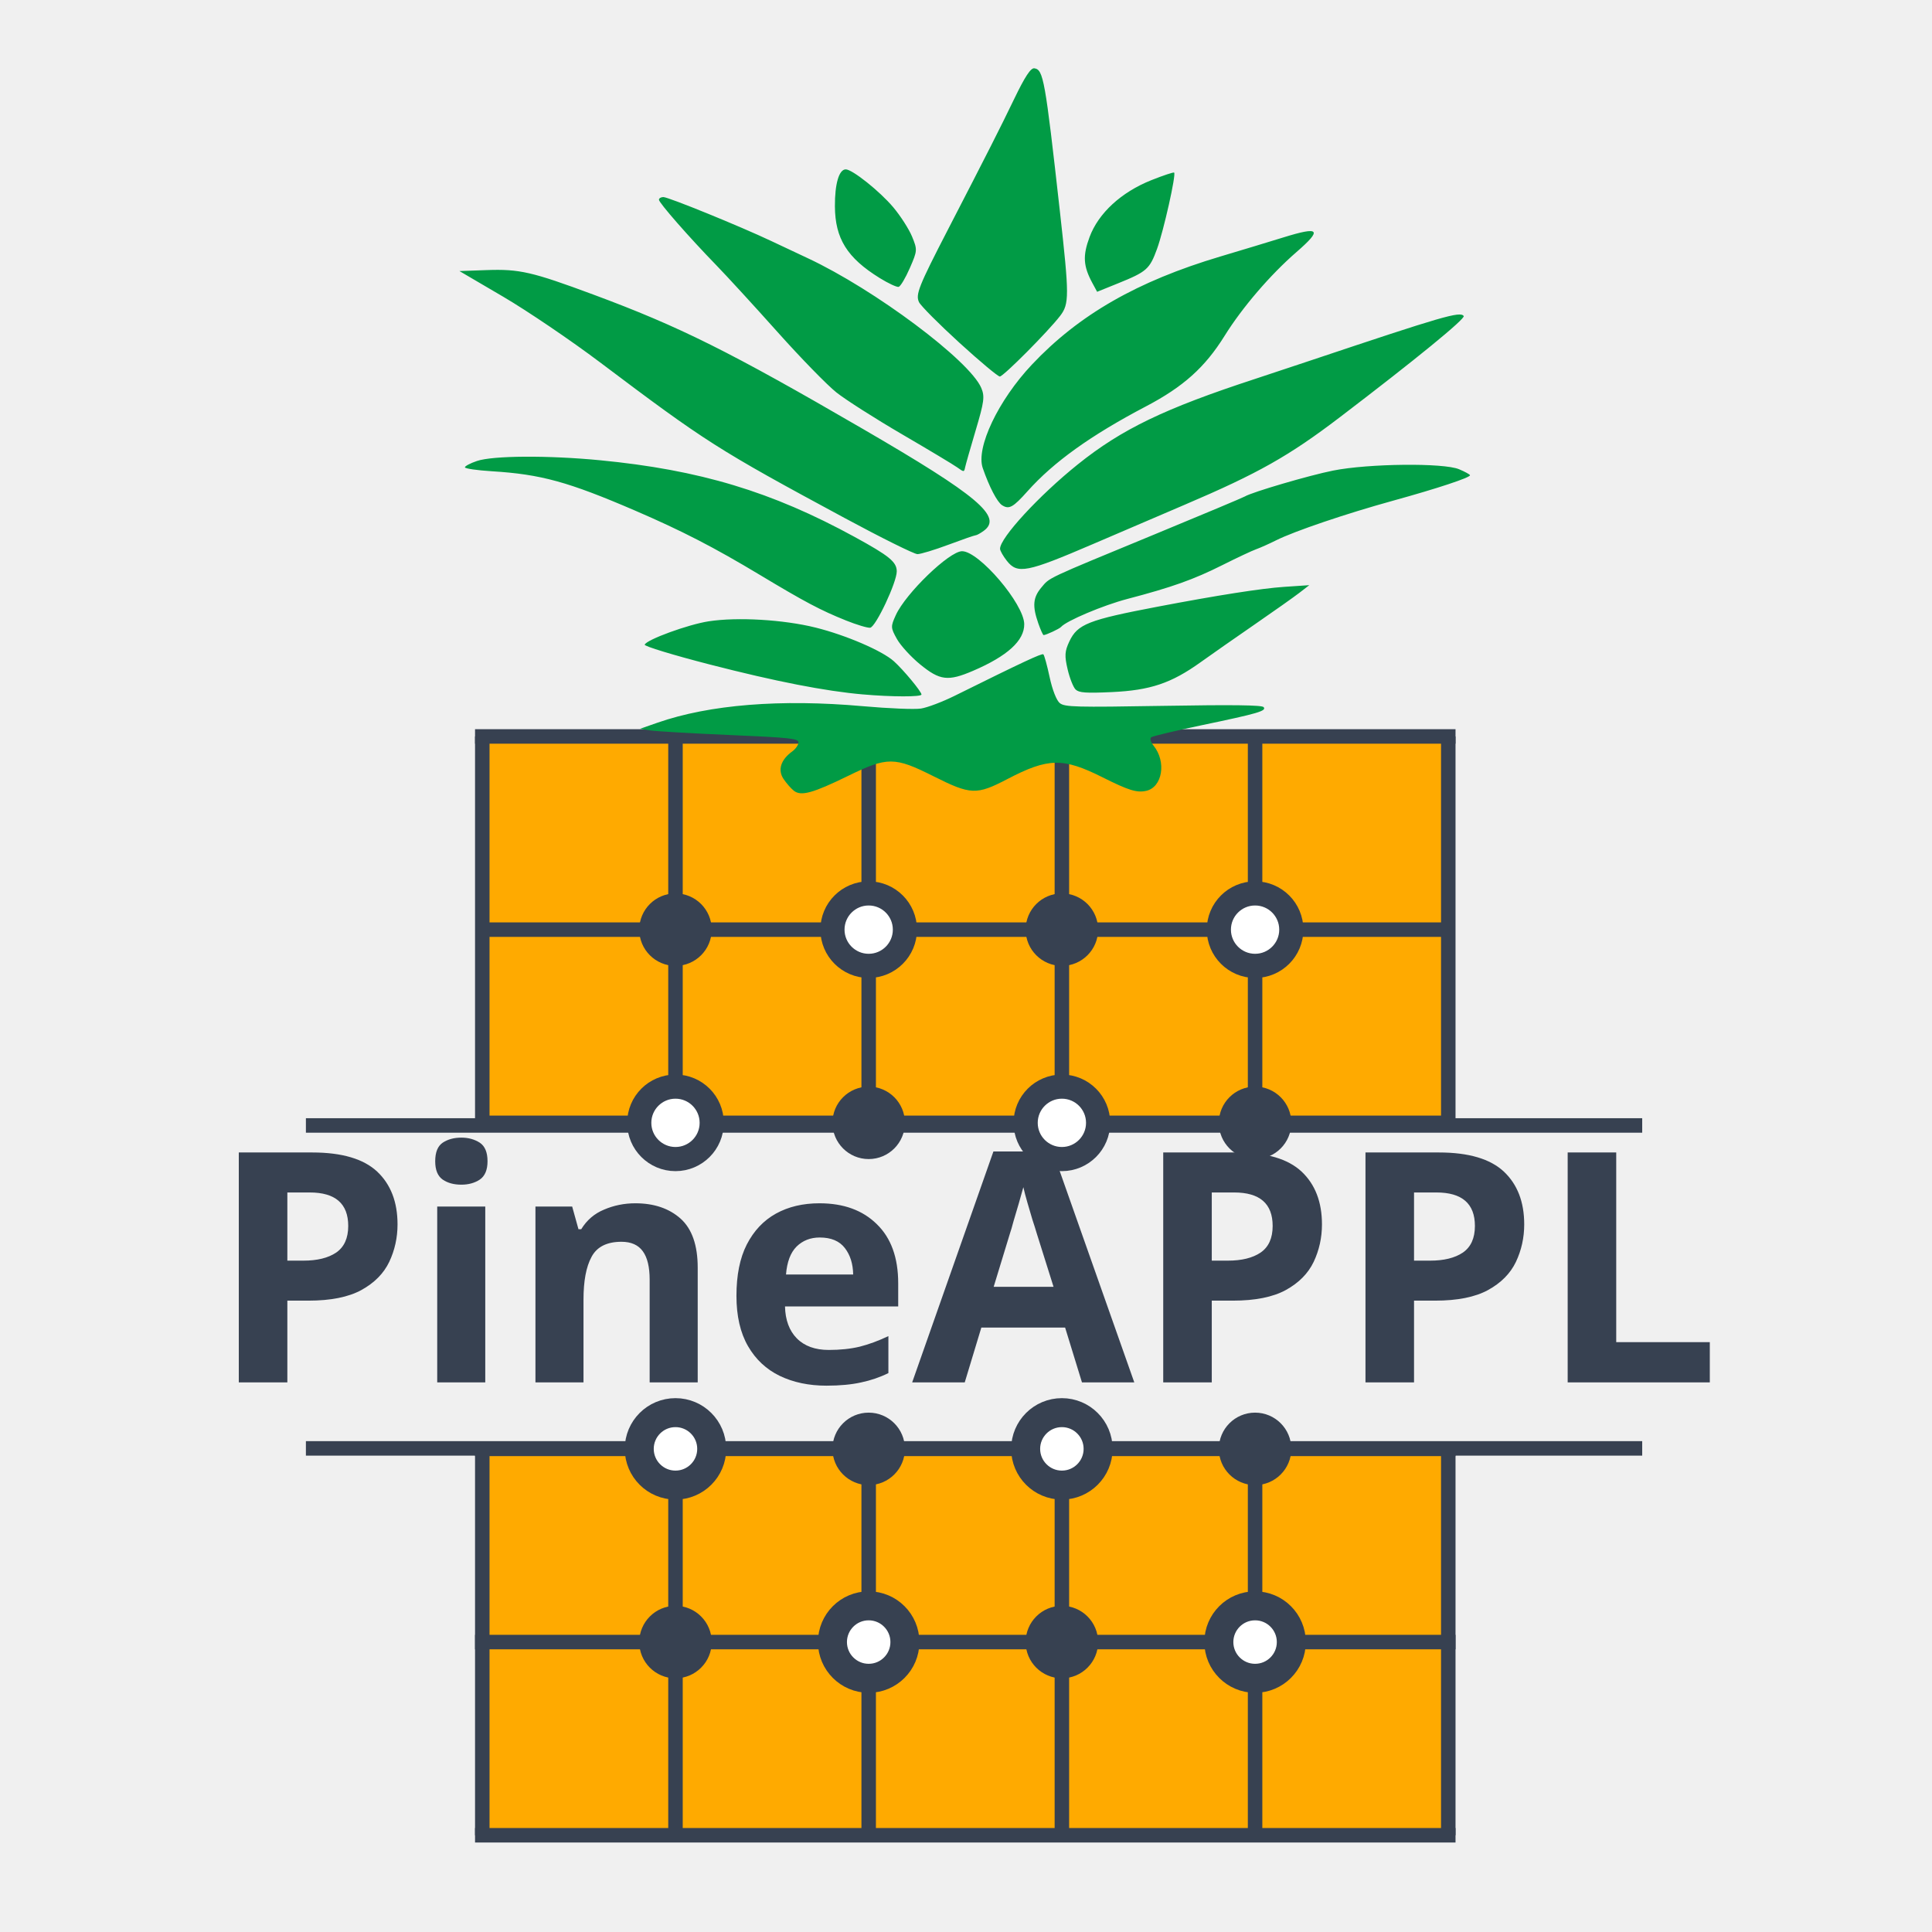
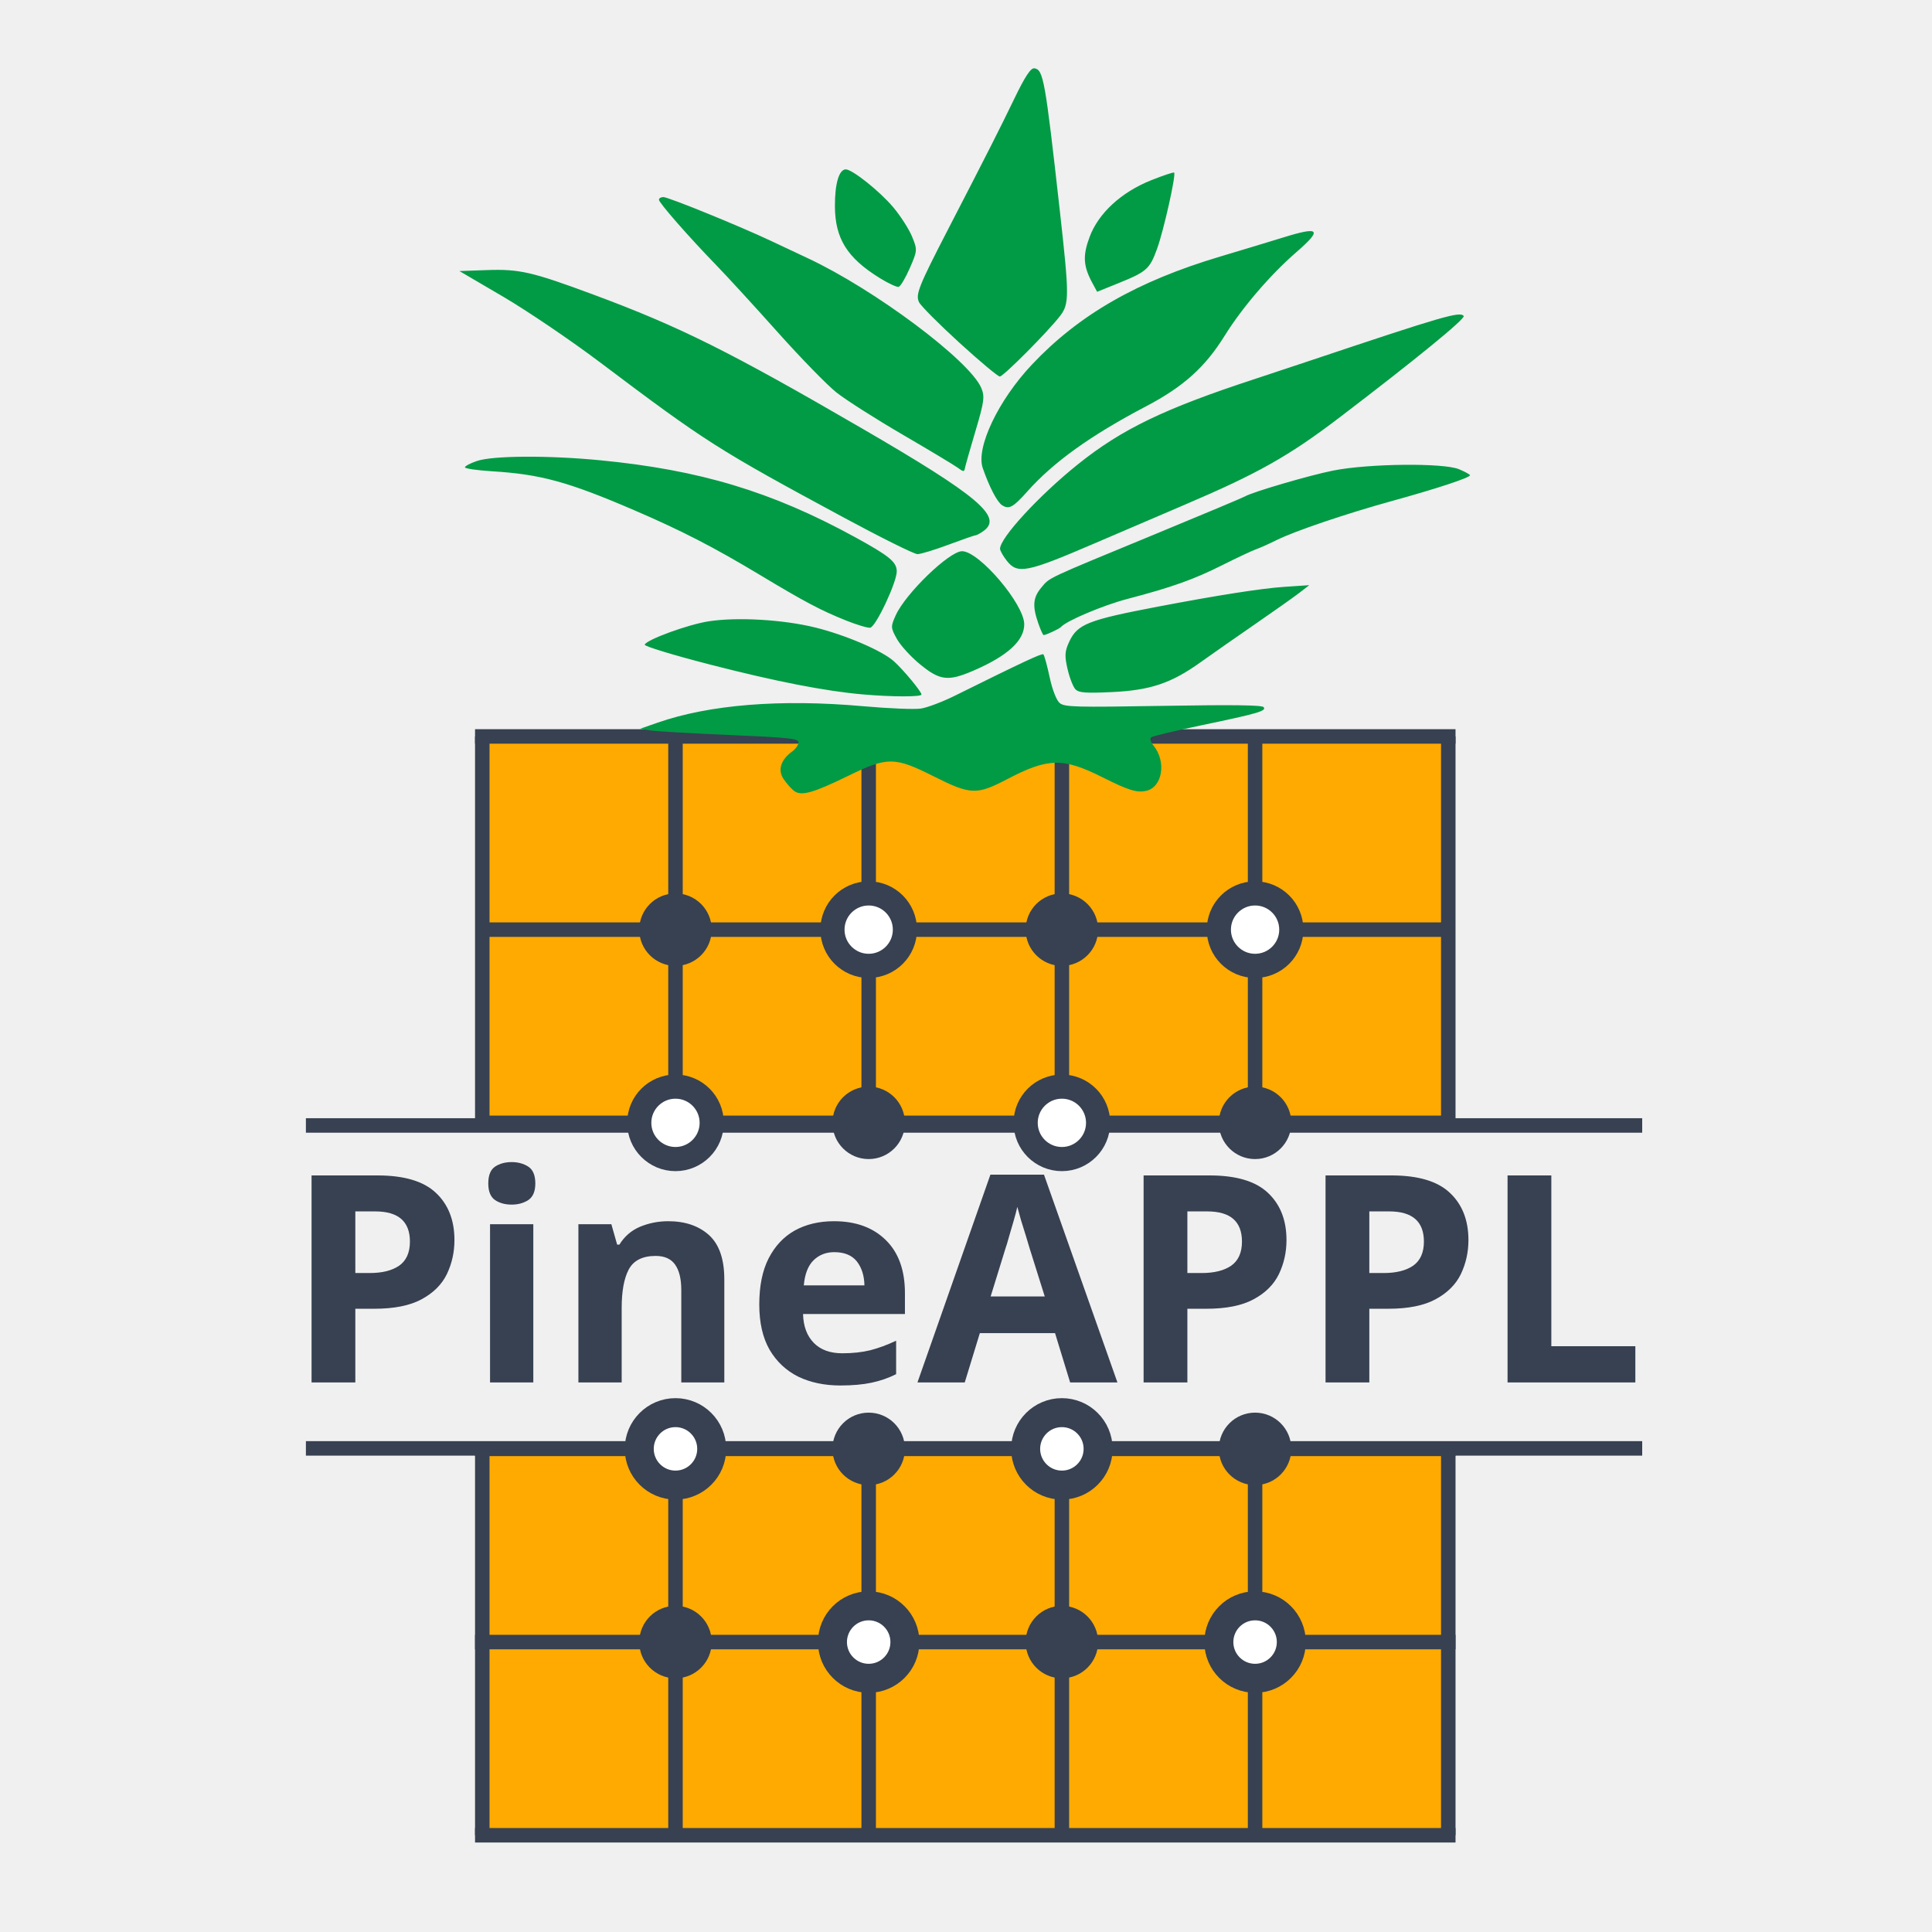
<svg xmlns="http://www.w3.org/2000/svg" width="120" height="120" version="1.1" id="svg1">
  <defs id="defs1">
    <linearGradient id="swatch4">
      <stop style="stop-color:#3b82f6;stop-opacity:1;" offset="0" id="stop4" />
    </linearGradient>
    <pattern patternUnits="userSpaceOnUse" height="8" width="8" y="0" x="0" id="gridPattern">
      <path id="svg_1" stroke-width="0.5" stroke="#e0e7ff" fill="none" d="m8,0l-8,0l0,8" />
    </pattern>
  </defs>
  <rect x="30" y="45.625" width="60" height="24" fill="#ffaa00" id="top_grid_bg" />
  <g id="top_grid" stroke="#374151" stroke-width="0.6" fill="none" transform="matrix(1.5,0,0,1.5,-24.04458,-1.133521)">
    <line x1="35.7" y1="31.25" x2="76.3" y2="31.25" id="line1" />
    <line x1="36" y1="39.25" x2="76" y2="39.25" id="line2" />
    <line x1="36" y1="47.25" x2="76" y2="47.25" id="line3" />
    <line x1="36" y1="31.25" x2="36" y2="47.25" id="line4" />
    <line x1="44" y1="31.25" x2="44" y2="47.25" id="line5" />
    <line x1="52" y1="31.25" x2="52" y2="47.25" id="line6" />
    <line x1="60" y1="31.25" x2="60" y2="47.25" id="line7" />
    <line x1="68" y1="31.25" x2="68" y2="47.25" id="line8" />
    <line x1="76" y1="31.25" x2="76" y2="47.25" id="line9" />
  </g>
  <rect style="fill:#374151;fill-opacity:1;stroke-width:1.5" id="rect4" width="83" height="0.9" x="19" y="69.454" />
  <g id="top_grid_points_1">
    
    
    
    
    
    
  </g>
  <g id="top_grid_points_2" transform="matrix(1.5,0,0,1.5,-24.04458,-1.133521)">
    <circle cx="44" cy="39.25" r="1.5" fill="#374151" id="circle8" />
    <circle cx="52" cy="39.25" r="1.5" fill="#ffffff" stroke="#374151" stroke-width="1" id="circle9" />
    <circle cx="60" cy="39.25" r="1.5" fill="#374151" id="circle10" />
    <circle cx="68" cy="39.25" r="1.5" fill="#ffffff" stroke="#374151" stroke-width="1" id="circle11" />
  </g>
  <g id="top_grid_points_3" transform="matrix(1.5,0,0,1.5,-24.04458,-1.133521)">
    <circle cx="44" cy="47.25" r="1.5" fill="#ffffff" stroke="#374151" stroke-width="1" id="circle13" />
    <circle cx="52" cy="47.25" r="1.5" fill="#374151" id="circle14" />
    <circle cx="60" cy="47.25" r="1.5" fill="#ffffff" stroke="#374151" stroke-width="1" id="circle15" />
    <circle cx="68" cy="47.25" r="1.5" fill="#374151" id="circle16" />
  </g>
-   <text id="svg_21" fill="#374151" font-weight="bold" font-size="20px" font-family="'Klavika'" text-anchor="middle" y="85.866" x="59.955" style="stroke-width:1.5">PineAPPL</text>
+   <text id="svg_21" fill="#374151" font-weight="bold" font-size="18px" font-family="'Klavika'" text-anchor="middle" y="85.866" x="59.955" style="stroke-width:1.5">PineAPPL</text>
  <rect x="30" y="90.125" width="60" height="24" fill="#ffaa00" id="bottom_grid_bg" />
  <g id="bottom_grid" stroke="#374151" stroke-width="0.6" fill="none" transform="matrix(1.5,0,0,1.5,-24.04458,-1.133521)">
    <line x1="35.7" y1="60.75" x2="76.3" y2="60.75" id="line13" />
    <line x1="35.7" y1="68.75" x2="76.3" y2="68.75" id="line14" />
    <line x1="35.7" y1="76.75" x2="76.3" y2="76.75" id="line15" />
    <line x1="36" y1="60.75" x2="36" y2="76.75" id="line16" />
    <line x1="44" y1="60.75" x2="44" y2="76.75" id="line17" />
    <line x1="52" y1="60.75" x2="52" y2="76.75" id="line18" />
    <line x1="60" y1="60.75" x2="60" y2="76.75" id="line19" />
    <line x1="68" y1="60.75" x2="68" y2="76.75" id="line20" />
    <line x1="76" y1="60.75" x2="76" y2="76.75" id="line21" />
  </g>
  <rect style="fill:#374151;fill-opacity:1;stroke-width:1.5" id="rect4-8" width="83" height="0.9" x="19" y="89.512" />
  <g id="bottom_grid_points" transform="matrix(1.5,0,0,1.5,-24.04458,-1.133521)">
    <circle cx="44" cy="60.75" r="1.5" fill="#ffffff" stroke="#374151" stroke-width="1.2" id="circle20" />
    <circle cx="52" cy="60.75" r="1.5" fill="#374151" id="circle21" />
    <circle cx="60" cy="60.75" r="1.5" fill="#ffffff" stroke="#374151" stroke-width="1.2" id="circle22" />
    <circle cx="68" cy="60.75" r="1.5" fill="#374151" id="circle23" />
    <circle cx="44" cy="68.75" r="1.5" fill="#374151" id="circle25" />
    <circle cx="52" cy="68.75" r="1.5" fill="#ffffff" stroke="#374151" stroke-width="1.2" id="circle26" />
    <circle cx="60" cy="68.75" r="1.5" fill="#374151" id="circle27" />
    <circle cx="68" cy="68.75" r="1.5" fill="#ffffff" stroke="#374151" stroke-width="1.2" id="circle28" />
  </g>
  <path style="fill:#019b45;fill-opacity:1;stroke-width:0.184" d="m 49.312,49.118 c -0.175,-0.136 -0.466,-0.468 -0.647,-0.738 -0.371,-0.555 -0.171,-1.189 0.54,-1.706 0.216,-0.157 0.391,-0.41 0.39,-0.561 -0.003,-0.242 -0.519,-0.298 -4.277,-0.46 -2.35,-0.101 -4.565,-0.23 -4.922,-0.285 l -0.648,-0.1 1.093,-0.381 c 3.228,-1.124 7.649,-1.479 12.757,-1.024 1.59,0.142 3.213,0.208 3.607,0.146 0.394,-0.061 1.331,-0.416 2.081,-0.787 4.276,-2.118 5.423,-2.654 5.518,-2.58 0.058,0.045 0.234,0.685 0.392,1.423 0.168,0.786 0.431,1.453 0.634,1.61 0.312,0.242 0.977,0.259 6.43,0.167 4.32,-0.073 6.124,-0.05 6.227,0.079 0.189,0.238 -0.326,0.388 -3.875,1.13 -1.615,0.338 -3.014,0.672 -3.109,0.742 -0.095,0.071 -0.032,0.301 0.141,0.513 0.821,1.002 0.559,2.598 -0.462,2.817 -0.579,0.124 -1.085,-0.033 -2.689,-0.837 -2.469,-1.237 -3.387,-1.221 -5.924,0.104 -1.912,0.998 -2.275,0.985 -4.568,-0.166 -2.442,-1.226 -2.874,-1.229 -5.326,-0.031 -2.193,1.072 -2.917,1.271 -3.363,0.925 z m 4.294,-5.985 c -2.36,-0.207 -5.412,-0.803 -9.513,-1.858 -2.262,-0.582 -4.084,-1.137 -4.05,-1.233 0.11,-0.31 2.694,-1.254 3.973,-1.451 1.785,-0.275 4.646,-0.107 6.641,0.389 1.886,0.47 4.135,1.437 4.865,2.093 0.592,0.532 1.711,1.88 1.713,2.065 0.002,0.154 -1.845,0.151 -3.629,-0.006 z m 13.206,-0.302 c -0.145,-0.135 -0.369,-0.7 -0.499,-1.254 -0.199,-0.849 -0.182,-1.123 0.105,-1.733 0.507,-1.078 1.169,-1.339 5.482,-2.161 3.724,-0.71 6.456,-1.138 7.863,-1.232 l 1.559,-0.105 -0.617,0.476 c -0.339,0.262 -1.588,1.145 -2.775,1.963 -1.187,0.818 -2.701,1.876 -3.364,2.351 -1.818,1.303 -3.125,1.742 -5.516,1.851 -1.594,0.073 -2.025,0.043 -2.237,-0.156 z m -9.661,-1.564 c -0.571,-0.467 -1.221,-1.179 -1.444,-1.582 -0.388,-0.698 -0.391,-0.767 -0.067,-1.479 0.617,-1.354 3.321,-3.964 4.113,-3.969 1.054,-0.007 3.85,3.27 3.864,4.529 0.011,1.023 -1.043,1.983 -3.181,2.9 -1.553,0.666 -2.059,0.604 -3.284,-0.399 z m 7.337,-2.558 c -0.374,-1.069 -0.328,-1.597 0.192,-2.216 0.538,-0.64 0.197,-0.479 7.067,-3.316 2.952,-1.219 5.461,-2.272 5.574,-2.341 0.438,-0.267 4.001,-1.312 5.478,-1.607 2.199,-0.439 6.868,-0.489 7.828,-0.083 0.372,0.157 0.678,0.325 0.678,0.373 0.002,0.148 -2.049,0.826 -4.753,1.572 -2.951,0.814 -6.145,1.897 -7.294,2.471 -0.431,0.216 -0.988,0.464 -1.238,0.553 -0.25,0.088 -1.197,0.533 -2.105,0.989 -1.777,0.892 -3.127,1.372 -5.887,2.096 -1.508,0.395 -3.8,1.363 -4.129,1.744 -0.1,0.115 -0.929,0.501 -1.079,0.502 -0.041,7.26e-4 -0.191,-0.332 -0.333,-0.738 z M 52.524,38.53 c -1.546,-0.62 -2.539,-1.146 -5.324,-2.82 -2.854,-1.716 -4.856,-2.747 -7.754,-3.996 -4.156,-1.79 -5.849,-2.255 -8.891,-2.443 -0.922,-0.057 -1.678,-0.167 -1.679,-0.244 -8.31e-4,-0.077 0.335,-0.255 0.747,-0.394 0.994,-0.337 4.421,-0.357 7.644,-0.046 6.185,0.597 10.67,1.947 15.818,4.764 2.153,1.178 2.61,1.551 2.614,2.134 0.005,0.679 -1.3,3.452 -1.65,3.504 -0.154,0.023 -0.84,-0.183 -1.525,-0.458 z m 10.011,-3.699 c -0.229,-0.291 -0.418,-0.626 -0.42,-0.743 -0.01,-0.673 2.425,-3.316 4.832,-5.246 2.732,-2.191 5.377,-3.465 11.021,-5.311 0.625,-0.204 2.206,-0.73 3.513,-1.167 8.153,-2.73 9.198,-3.034 9.433,-2.739 0.127,0.159 -2.973,2.693 -7.699,6.294 -3.155,2.405 -5.075,3.487 -9.621,5.427 -1.135,0.484 -3.7,1.584 -5.699,2.443 -4.129,1.774 -4.697,1.885 -5.361,1.041 z M 52.449,32.168 C 44.554,27.911 43.838,27.454 37.261,22.5 35.453,21.138 32.75,19.307 31.255,18.43 l -2.719,-1.594 1.681,-0.06 c 2.047,-0.073 2.819,0.104 6.629,1.518 5.37,1.992 8.465,3.535 16.748,8.347 7.156,4.157 8.701,5.461 7.506,6.331 -0.207,0.151 -0.432,0.274 -0.5,0.275 -0.068,5.47e-4 -0.828,0.264 -1.689,0.586 -0.861,0.322 -1.728,0.585 -1.927,0.585 -0.199,2.73e-4 -2.24,-1.012 -4.535,-2.25 z m 9.792,-0.788 c -0.305,-0.195 -0.798,-1.142 -1.201,-2.308 -0.436,-1.263 0.961,-4.204 3.05,-6.422 2.924,-3.104 6.547,-5.182 11.719,-6.722 1.307,-0.389 3.068,-0.922 3.912,-1.184 2.252,-0.699 2.429,-0.497 0.803,0.914 -1.625,1.41 -3.364,3.438 -4.462,5.201 -1.22,1.961 -2.561,3.163 -4.892,4.386 -3.419,1.795 -5.731,3.452 -7.352,5.27 -0.897,1.006 -1.144,1.141 -1.579,0.864 z m -2.775,-2.343 c -0.23,-0.166 -1.78,-1.096 -3.445,-2.067 -1.665,-0.971 -3.497,-2.14 -4.073,-2.597 -0.576,-0.458 -2.221,-2.147 -3.656,-3.753 -1.435,-1.607 -3.144,-3.47 -3.797,-4.142 -1.694,-1.743 -3.564,-3.878 -3.567,-4.071 -0.001,-0.091 0.122,-0.166 0.274,-0.167 0.307,-0.002 4.765,1.814 6.702,2.73 0.688,0.326 1.709,0.806 2.268,1.067 4.151,1.941 10.057,6.358 10.777,8.06 0.223,0.528 0.18,0.857 -0.346,2.625 -0.331,1.112 -0.628,2.155 -0.661,2.319 -0.057,0.286 -0.076,0.286 -0.477,-0.004 z m 0.122,-7.75 C 58.321,20.131 57.194,18.998 57.083,18.77 56.854,18.296 57.058,17.785 58.886,14.245 61.361,9.453 62.096,8.004 62.997,6.137 c 0.67,-1.389 1.025,-1.926 1.248,-1.894 0.561,0.081 0.67,0.687 1.584,8.862 0.59,5.28 0.591,5.769 0.014,6.519 -0.751,0.975 -3.518,3.757 -3.743,3.762 -0.114,0.002 -1.244,-0.942 -2.512,-2.099 z m 8.266,-3.699 c -0.573,-1.059 -0.613,-1.7 -0.178,-2.868 0.553,-1.485 1.97,-2.787 3.843,-3.532 0.736,-0.293 1.37,-0.503 1.409,-0.468 0.132,0.118 -0.653,3.617 -1.062,4.738 -0.46,1.261 -0.64,1.42 -2.423,2.141 l -1.298,0.525 z M 54.633,17.265 c -2.016,-1.249 -2.763,-2.446 -2.775,-4.445 -0.009,-1.399 0.254,-2.297 0.672,-2.3 0.406,-0.003 2.115,1.36 2.951,2.353 0.451,0.536 0.977,1.355 1.168,1.82 0.338,0.821 0.334,0.876 -0.139,1.959 -0.267,0.613 -0.579,1.137 -0.693,1.166 -0.114,0.029 -0.647,-0.22 -1.185,-0.553 z" id="path853" />
</svg>
